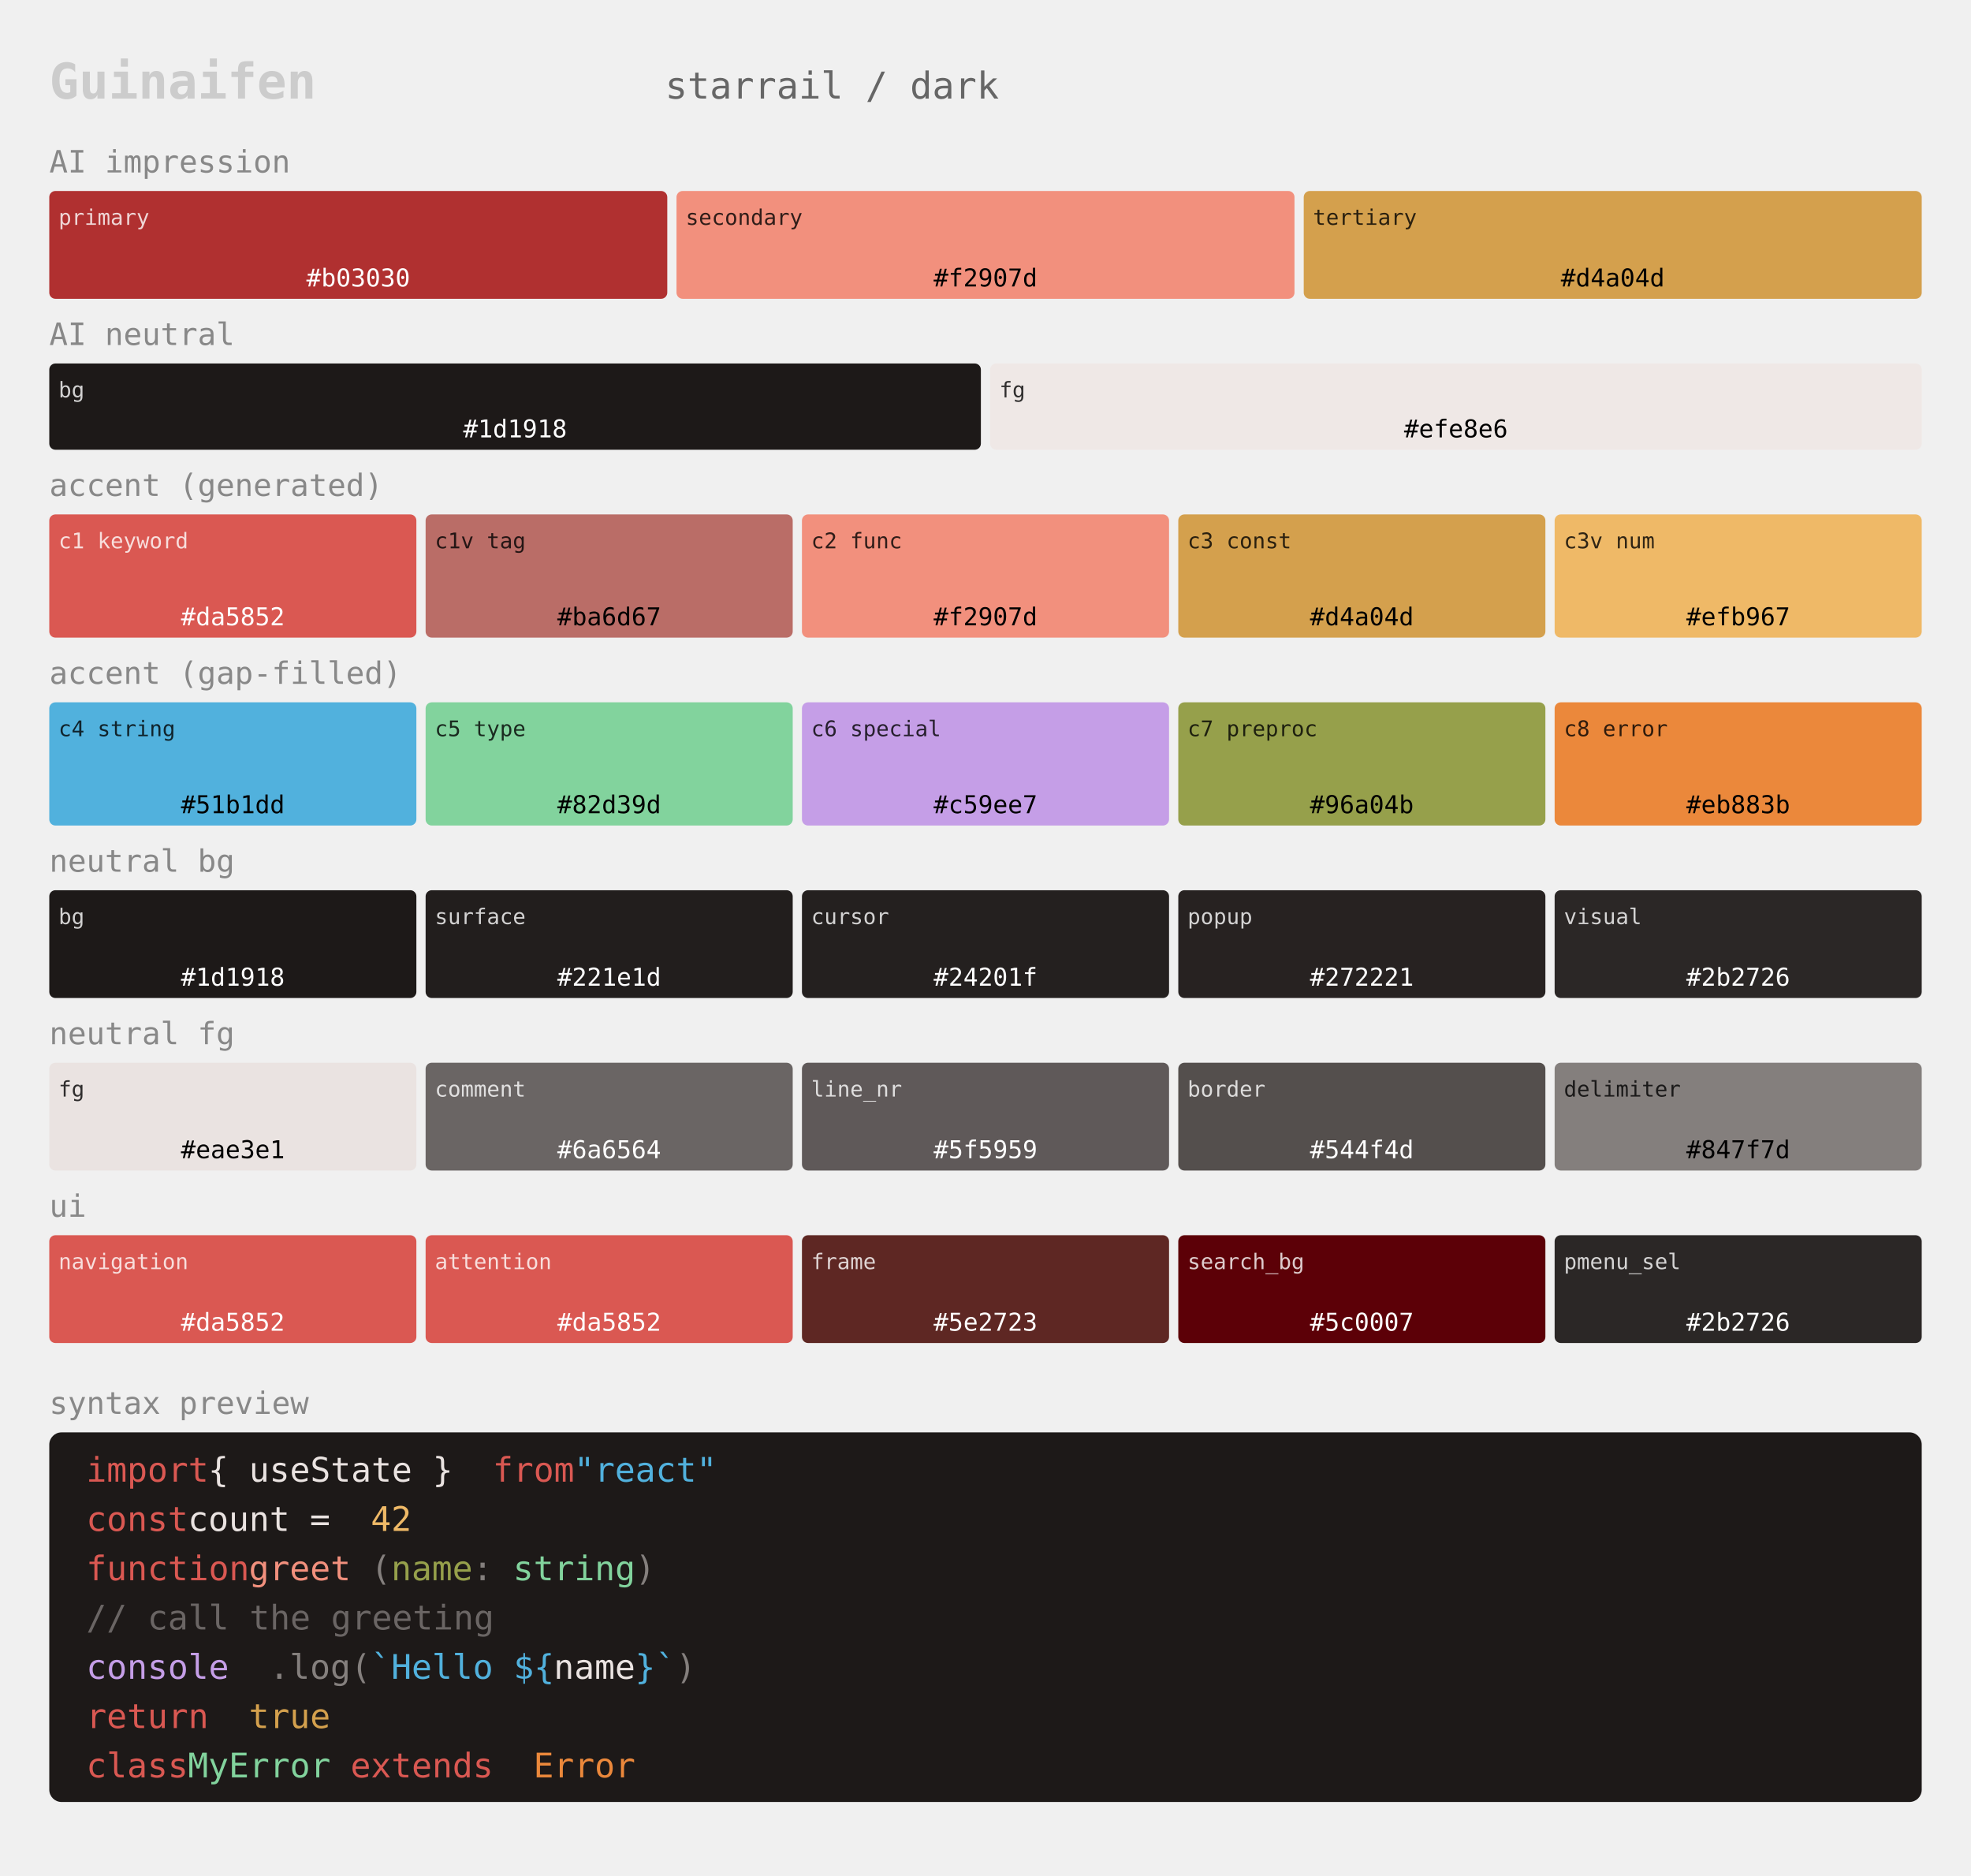
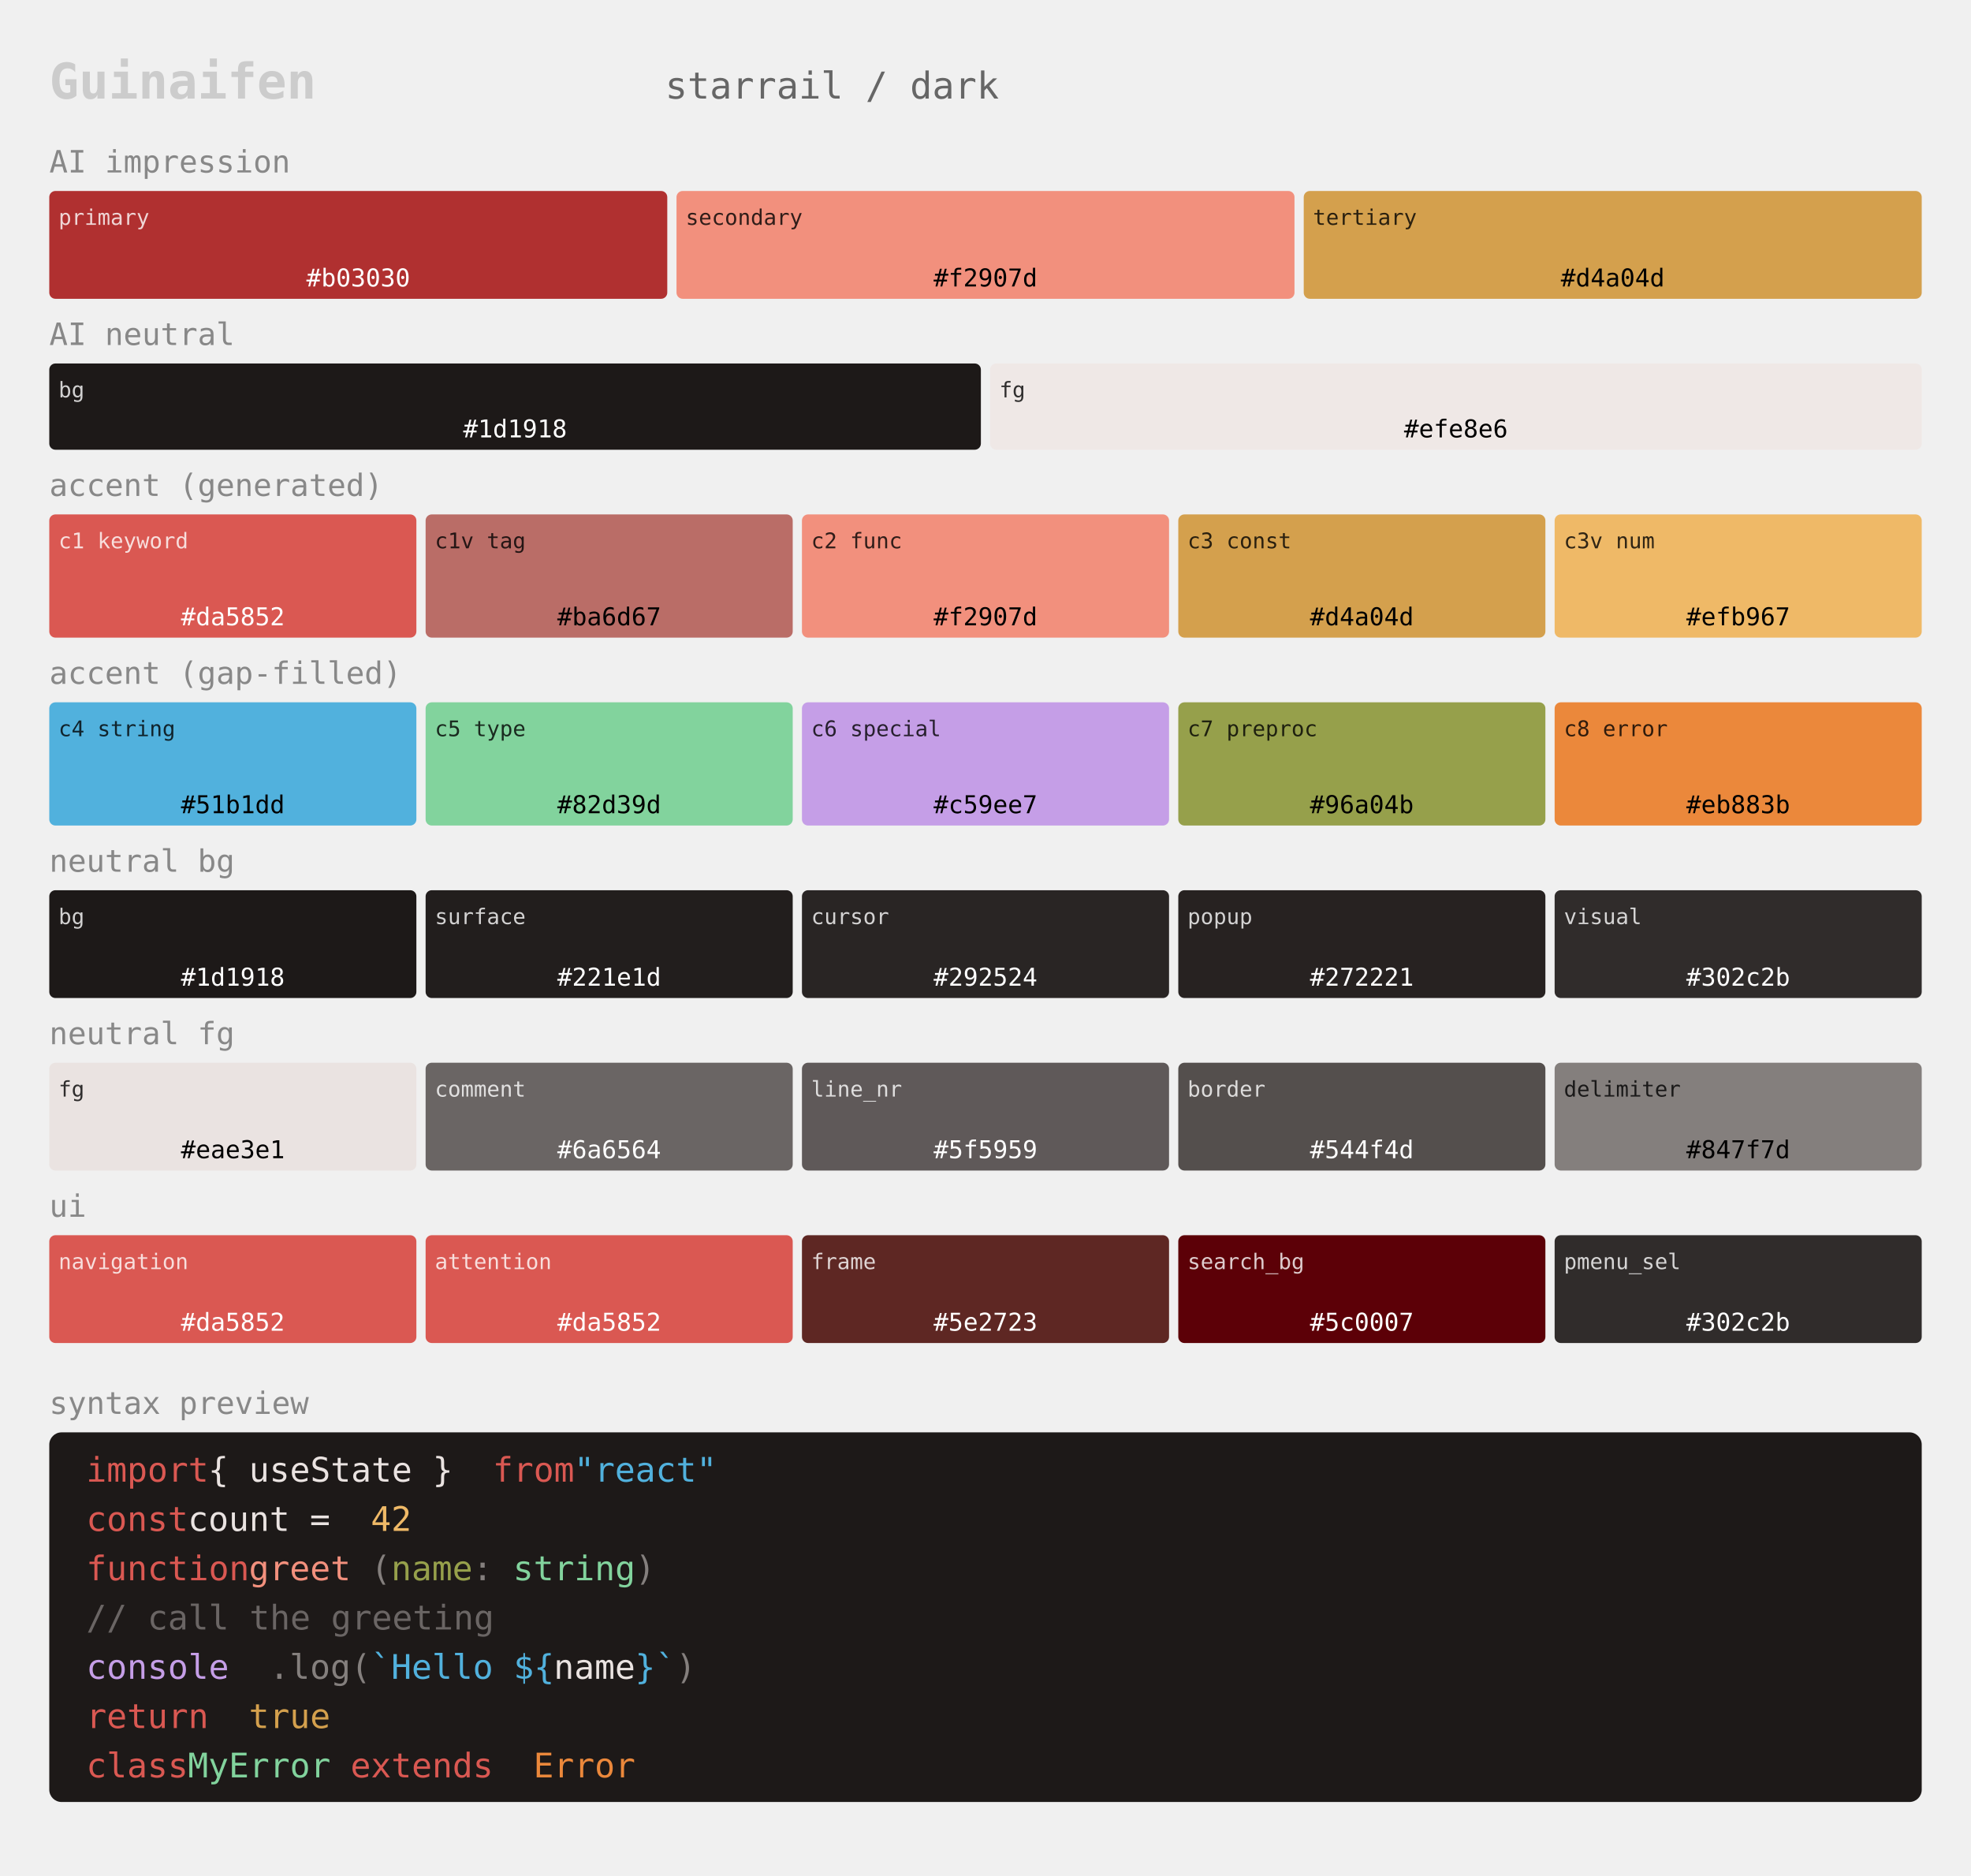
<svg xmlns="http://www.w3.org/2000/svg" width="640" height="609" style="background:#0a0a0a; font-family:ui-monospace,monospace;">
  <text x="16" y="32" fill="#ccc" font-size="16" font-weight="bold">Guinaifen</text>
  <text x="216" y="32" fill="#666" font-size="12">starrail / dark</text>
  <text x="16" y="56" fill="#888" font-size="10">AI impression</text>
  <rect x="16" y="62" width="200.667" height="35" fill="#b03030" rx="2" />
  <text x="19" y="73" fill="#ffffff" font-size="7" opacity="0.8">primary</text>
  <text x="116.333" y="93" fill="#ffffff" font-size="8" text-anchor="middle">#b03030</text>
  <rect x="219.667" y="62" width="200.667" height="35" fill="#f2907d" rx="2" />
  <text x="222.667" y="73" fill="#000000" font-size="7" opacity="0.8">secondary</text>
  <text x="320" y="93" fill="#000000" font-size="8" text-anchor="middle">#f2907d</text>
  <rect x="423.333" y="62" width="200.667" height="35" fill="#d4a04d" rx="2" />
  <text x="426.333" y="73" fill="#000000" font-size="7" opacity="0.8">tertiary</text>
  <text x="523.667" y="93" fill="#000000" font-size="8" text-anchor="middle">#d4a04d</text>
  <text x="16" y="112" fill="#888" font-size="10">AI neutral</text>
  <rect x="16" y="118" width="302.5" height="28" fill="#1d1918" rx="2" />
  <text x="19" y="129" fill="#ffffff" font-size="7" opacity="0.8">bg</text>
  <text x="167.25" y="142" fill="#ffffff" font-size="8" text-anchor="middle">#1d1918</text>
  <rect x="321.5" y="118" width="302.5" height="28" fill="#efe8e6" rx="2" />
  <text x="324.5" y="129" fill="#000000" font-size="7" opacity="0.8">fg</text>
  <text x="472.75" y="142" fill="#000000" font-size="8" text-anchor="middle">#efe8e6</text>
  <text x="16" y="161" fill="#888" font-size="10">accent (generated)</text>
  <rect x="16" y="167" width="119.2" height="40" fill="#da5852" rx="2" />
  <text x="19" y="178" fill="#ffffff" font-size="7" opacity="0.8">c1 keyword</text>
  <text x="75.6" y="203" fill="#ffffff" font-size="8" text-anchor="middle">#da5852</text>
  <rect x="138.2" y="167" width="119.2" height="40" fill="#ba6d67" rx="2" />
  <text x="141.2" y="178" fill="#000000" font-size="7" opacity="0.8">c1v tag</text>
  <text x="197.8" y="203" fill="#000000" font-size="8" text-anchor="middle">#ba6d67</text>
  <rect x="260.4" y="167" width="119.2" height="40" fill="#f2907d" rx="2" />
  <text x="263.4" y="178" fill="#000000" font-size="7" opacity="0.8">c2 func</text>
  <text x="320" y="203" fill="#000000" font-size="8" text-anchor="middle">#f2907d</text>
  <rect x="382.6" y="167" width="119.2" height="40" fill="#d4a04d" rx="2" />
  <text x="385.6" y="178" fill="#000000" font-size="7" opacity="0.8">c3 const</text>
  <text x="442.2" y="203" fill="#000000" font-size="8" text-anchor="middle">#d4a04d</text>
  <rect x="504.8" y="167" width="119.2" height="40" fill="#efb967" rx="2" />
  <text x="507.8" y="178" fill="#000000" font-size="7" opacity="0.8">c3v num</text>
  <text x="564.4" y="203" fill="#000000" font-size="8" text-anchor="middle">#efb967</text>
  <text x="16" y="222" fill="#888" font-size="10">accent (gap-filled)</text>
  <rect x="16" y="228" width="119.2" height="40" fill="#51b1dd" rx="2" />
  <text x="19" y="239" fill="#000000" font-size="7" opacity="0.8">c4 string</text>
  <text x="75.6" y="264" fill="#000000" font-size="8" text-anchor="middle">#51b1dd</text>
  <rect x="138.2" y="228" width="119.2" height="40" fill="#82d39d" rx="2" />
  <text x="141.2" y="239" fill="#000000" font-size="7" opacity="0.8">c5 type</text>
  <text x="197.8" y="264" fill="#000000" font-size="8" text-anchor="middle">#82d39d</text>
  <rect x="260.4" y="228" width="119.2" height="40" fill="#c59ee7" rx="2" />
  <text x="263.4" y="239" fill="#000000" font-size="7" opacity="0.8">c6 special</text>
  <text x="320" y="264" fill="#000000" font-size="8" text-anchor="middle">#c59ee7</text>
  <rect x="382.6" y="228" width="119.2" height="40" fill="#96a04b" rx="2" />
  <text x="385.6" y="239" fill="#000000" font-size="7" opacity="0.8">c7 preproc</text>
  <text x="442.2" y="264" fill="#000000" font-size="8" text-anchor="middle">#96a04b</text>
  <rect x="504.8" y="228" width="119.2" height="40" fill="#eb883b" rx="2" />
  <text x="507.8" y="239" fill="#000000" font-size="7" opacity="0.8">c8 error</text>
  <text x="564.4" y="264" fill="#000000" font-size="8" text-anchor="middle">#eb883b</text>
  <text x="16" y="283" fill="#888" font-size="10">neutral bg</text>
  <rect x="16" y="289" width="119.2" height="35" fill="#1d1918" rx="2" />
  <text x="19" y="300" fill="#ffffff" font-size="7" opacity="0.8">bg</text>
  <text x="75.6" y="320" fill="#ffffff" font-size="8" text-anchor="middle">#1d1918</text>
  <rect x="138.2" y="289" width="119.2" height="35" fill="#221e1d" rx="2" />
  <text x="141.2" y="300" fill="#ffffff" font-size="7" opacity="0.8">surface</text>
  <text x="197.8" y="320" fill="#ffffff" font-size="8" text-anchor="middle">#221e1d</text>
-   <rect x="260.4" y="289" width="119.2" height="35" fill="#24201f" rx="2" />
+   <rect x="260.4" y="289" width="119.2" height="35" fill="#292524" rx="2" />
  <text x="263.4" y="300" fill="#ffffff" font-size="7" opacity="0.8">cursor</text>
-   <text x="320" y="320" fill="#ffffff" font-size="8" text-anchor="middle">#24201f</text>
+   <text x="320" y="320" fill="#ffffff" font-size="8" text-anchor="middle">#292524</text>
  <rect x="382.6" y="289" width="119.2" height="35" fill="#272221" rx="2" />
  <text x="385.6" y="300" fill="#ffffff" font-size="7" opacity="0.8">popup</text>
  <text x="442.2" y="320" fill="#ffffff" font-size="8" text-anchor="middle">#272221</text>
-   <rect x="504.8" y="289" width="119.2" height="35" fill="#2b2726" rx="2" />
+   <rect x="504.8" y="289" width="119.2" height="35" fill="#302c2b" rx="2" />
  <text x="507.8" y="300" fill="#ffffff" font-size="7" opacity="0.8">visual</text>
-   <text x="564.4" y="320" fill="#ffffff" font-size="8" text-anchor="middle">#2b2726</text>
+   <text x="564.4" y="320" fill="#ffffff" font-size="8" text-anchor="middle">#302c2b</text>
  <text x="16" y="339" fill="#888" font-size="10">neutral fg</text>
  <rect x="16" y="345" width="119.2" height="35" fill="#eae3e1" rx="2" />
  <text x="19" y="356" fill="#000000" font-size="7" opacity="0.8">fg</text>
  <text x="75.6" y="376" fill="#000000" font-size="8" text-anchor="middle">#eae3e1</text>
  <rect x="138.2" y="345" width="119.2" height="35" fill="#6a6564" rx="2" />
  <text x="141.2" y="356" fill="#ffffff" font-size="7" opacity="0.8">comment</text>
  <text x="197.8" y="376" fill="#ffffff" font-size="8" text-anchor="middle">#6a6564</text>
  <rect x="260.4" y="345" width="119.2" height="35" fill="#5f5959" rx="2" />
  <text x="263.4" y="356" fill="#ffffff" font-size="7" opacity="0.8">line_nr</text>
  <text x="320" y="376" fill="#ffffff" font-size="8" text-anchor="middle">#5f5959</text>
  <rect x="382.6" y="345" width="119.2" height="35" fill="#544f4d" rx="2" />
  <text x="385.6" y="356" fill="#ffffff" font-size="7" opacity="0.8">border</text>
  <text x="442.2" y="376" fill="#ffffff" font-size="8" text-anchor="middle">#544f4d</text>
  <rect x="504.8" y="345" width="119.2" height="35" fill="#847f7d" rx="2" />
  <text x="507.8" y="356" fill="#000000" font-size="7" opacity="0.8">delimiter</text>
  <text x="564.4" y="376" fill="#000000" font-size="8" text-anchor="middle">#847f7d</text>
  <text x="16" y="395" fill="#888" font-size="10">ui</text>
  <rect x="16" y="401" width="119.2" height="35" fill="#da5852" rx="2" />
  <text x="19" y="412" fill="#ffffff" font-size="7" opacity="0.8">navigation</text>
  <text x="75.6" y="432" fill="#ffffff" font-size="8" text-anchor="middle">#da5852</text>
  <rect x="138.2" y="401" width="119.2" height="35" fill="#da5852" rx="2" />
  <text x="141.2" y="412" fill="#ffffff" font-size="7" opacity="0.8">attention</text>
  <text x="197.8" y="432" fill="#ffffff" font-size="8" text-anchor="middle">#da5852</text>
  <rect x="260.4" y="401" width="119.2" height="35" fill="#5e2723" rx="2" />
  <text x="263.4" y="412" fill="#ffffff" font-size="7" opacity="0.8">frame</text>
  <text x="320" y="432" fill="#ffffff" font-size="8" text-anchor="middle">#5e2723</text>
  <rect x="382.6" y="401" width="119.2" height="35" fill="#5c0007" rx="2" />
  <text x="385.6" y="412" fill="#ffffff" font-size="7" opacity="0.8">search_bg</text>
  <text x="442.2" y="432" fill="#ffffff" font-size="8" text-anchor="middle">#5c0007</text>
-   <rect x="504.8" y="401" width="119.2" height="35" fill="#2b2726" rx="2" />
+   <rect x="504.8" y="401" width="119.2" height="35" fill="#302c2b" rx="2" />
  <text x="507.8" y="412" fill="#ffffff" font-size="7" opacity="0.8">pmenu_sel</text>
-   <text x="564.4" y="432" fill="#ffffff" font-size="8" text-anchor="middle">#2b2726</text>
+   <text x="564.4" y="432" fill="#ffffff" font-size="8" text-anchor="middle">#302c2b</text>
  <text x="16" y="459" fill="#888" font-size="10">syntax preview</text>
  <rect x="16" y="465" width="608" height="120" fill="#1d1918" rx="4" />
  <text x="28" y="481" fill="#da5852" font-size="11" font-family="monospace">import</text>
  <text x="67.6" y="481" fill="#eae3e1" font-size="11" font-family="monospace"> { useState } </text>
  <text x="160" y="481" fill="#da5852" font-size="11" font-family="monospace">from</text>
  <text x="186.4" y="481" fill="#51b1dd" font-size="11" font-family="monospace"> "react"</text>
  <text x="28" y="497" fill="#da5852" font-size="11" font-family="monospace">const</text>
  <text x="61" y="497" fill="#eae3e1" font-size="11" font-family="monospace"> count</text>
  <text x="100.6" y="497" fill="#eae3e1" font-size="11" font-family="monospace"> = </text>
  <text x="120.4" y="497" fill="#efb967" font-size="11" font-family="monospace">42</text>
  <text x="28" y="513" fill="#da5852" font-size="11" font-family="monospace">function</text>
  <text x="80.8" y="513" fill="#f2907d" font-size="11" font-family="monospace"> greet</text>
  <text x="120.4" y="513" fill="#847f7d" font-size="11" font-family="monospace">(</text>
  <text x="127" y="513" fill="#96a04b" font-size="11" font-family="monospace">name</text>
  <text x="153.4" y="513" fill="#847f7d" font-size="11" font-family="monospace">: </text>
  <text x="166.6" y="513" fill="#82d39d" font-size="11" font-family="monospace">string</text>
  <text x="206.2" y="513" fill="#847f7d" font-size="11" font-family="monospace">)</text>
  <text x="28" y="529" fill="#6a6564" font-size="11" font-family="monospace">  // call the greeting</text>
  <text x="28" y="545" fill="#c59ee7" font-size="11" font-family="monospace">  console</text>
  <text x="87.4" y="545" fill="#847f7d" font-size="11" font-family="monospace">.log(</text>
  <text x="120.4" y="545" fill="#51b1dd" font-size="11" font-family="monospace">`Hello ${</text>
  <text x="179.8" y="545" fill="#eae3e1" font-size="11" font-family="monospace">name</text>
  <text x="206.2" y="545" fill="#51b1dd" font-size="11" font-family="monospace">}`</text>
  <text x="219.4" y="545" fill="#847f7d" font-size="11" font-family="monospace">)</text>
  <text x="28" y="561" fill="#da5852" font-size="11" font-family="monospace">  return</text>
  <text x="80.8" y="561" fill="#d4a04d" font-size="11" font-family="monospace"> true</text>
  <text x="28" y="577" fill="#da5852" font-size="11" font-family="monospace">class</text>
  <text x="61" y="577" fill="#82d39d" font-size="11" font-family="monospace"> MyError</text>
  <text x="113.8" y="577" fill="#da5852" font-size="11" font-family="monospace"> extends </text>
  <text x="173.2" y="577" fill="#eb883b" font-size="11" font-family="monospace">Error</text>
</svg>
